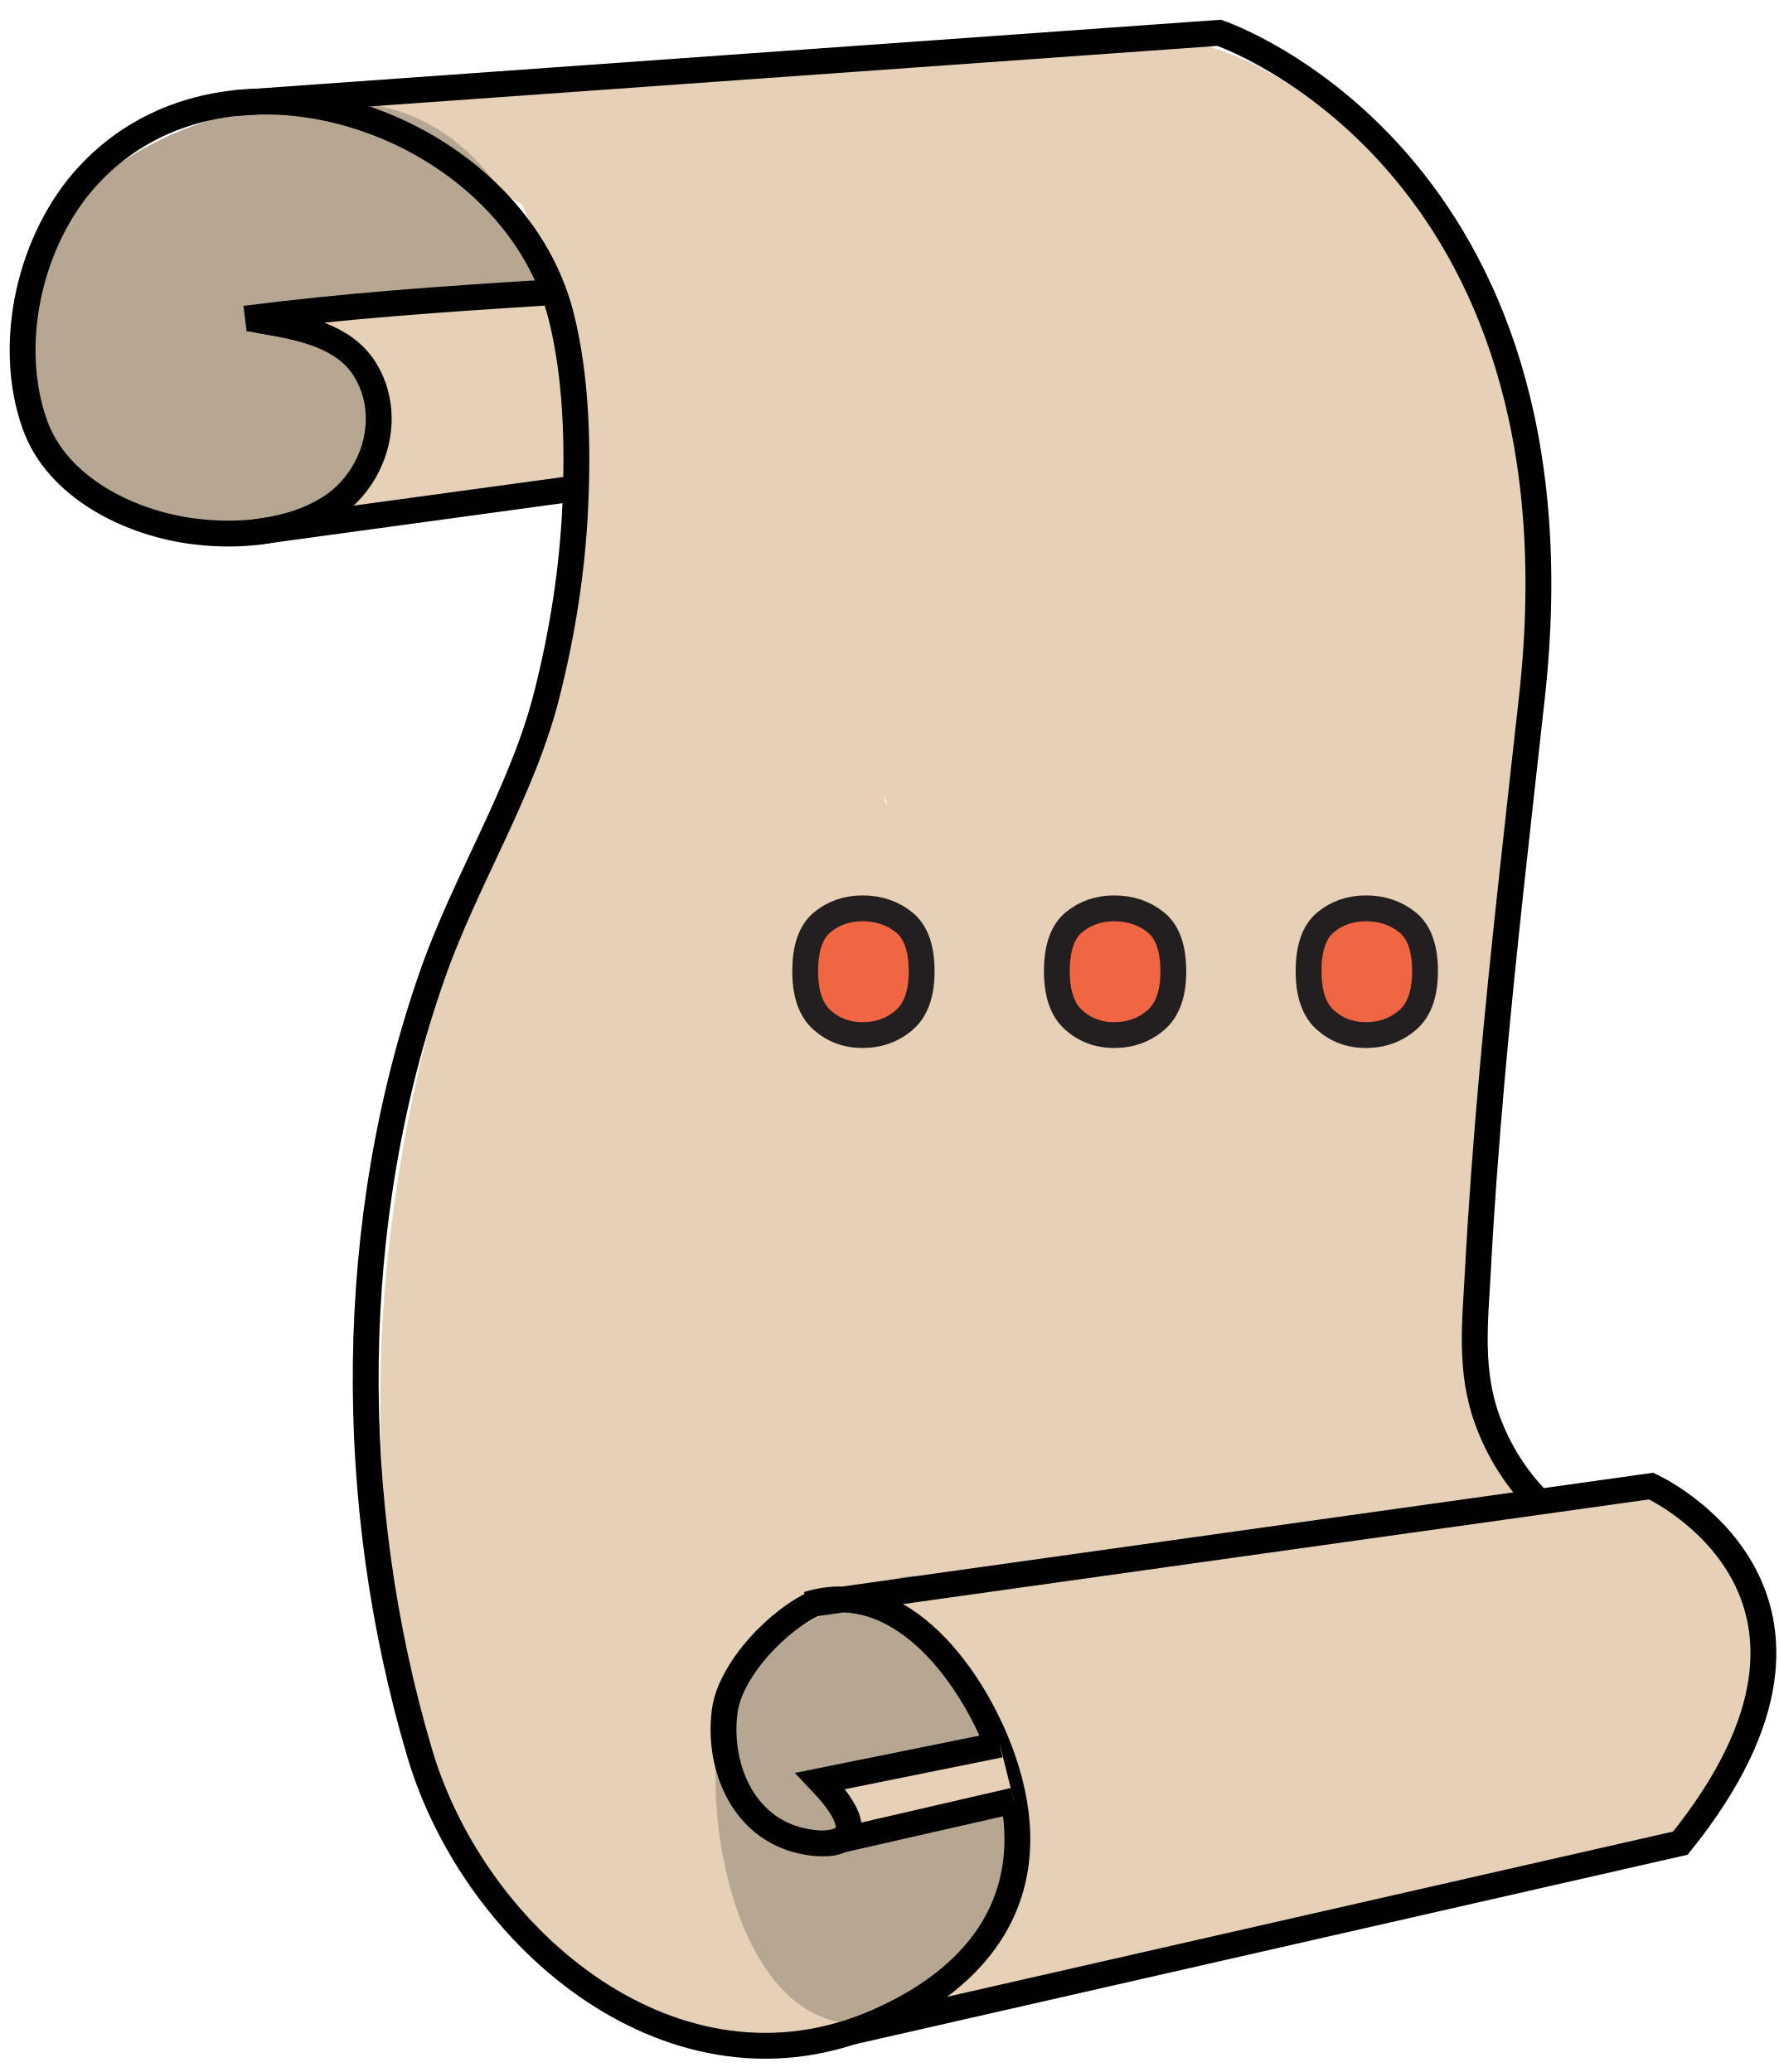
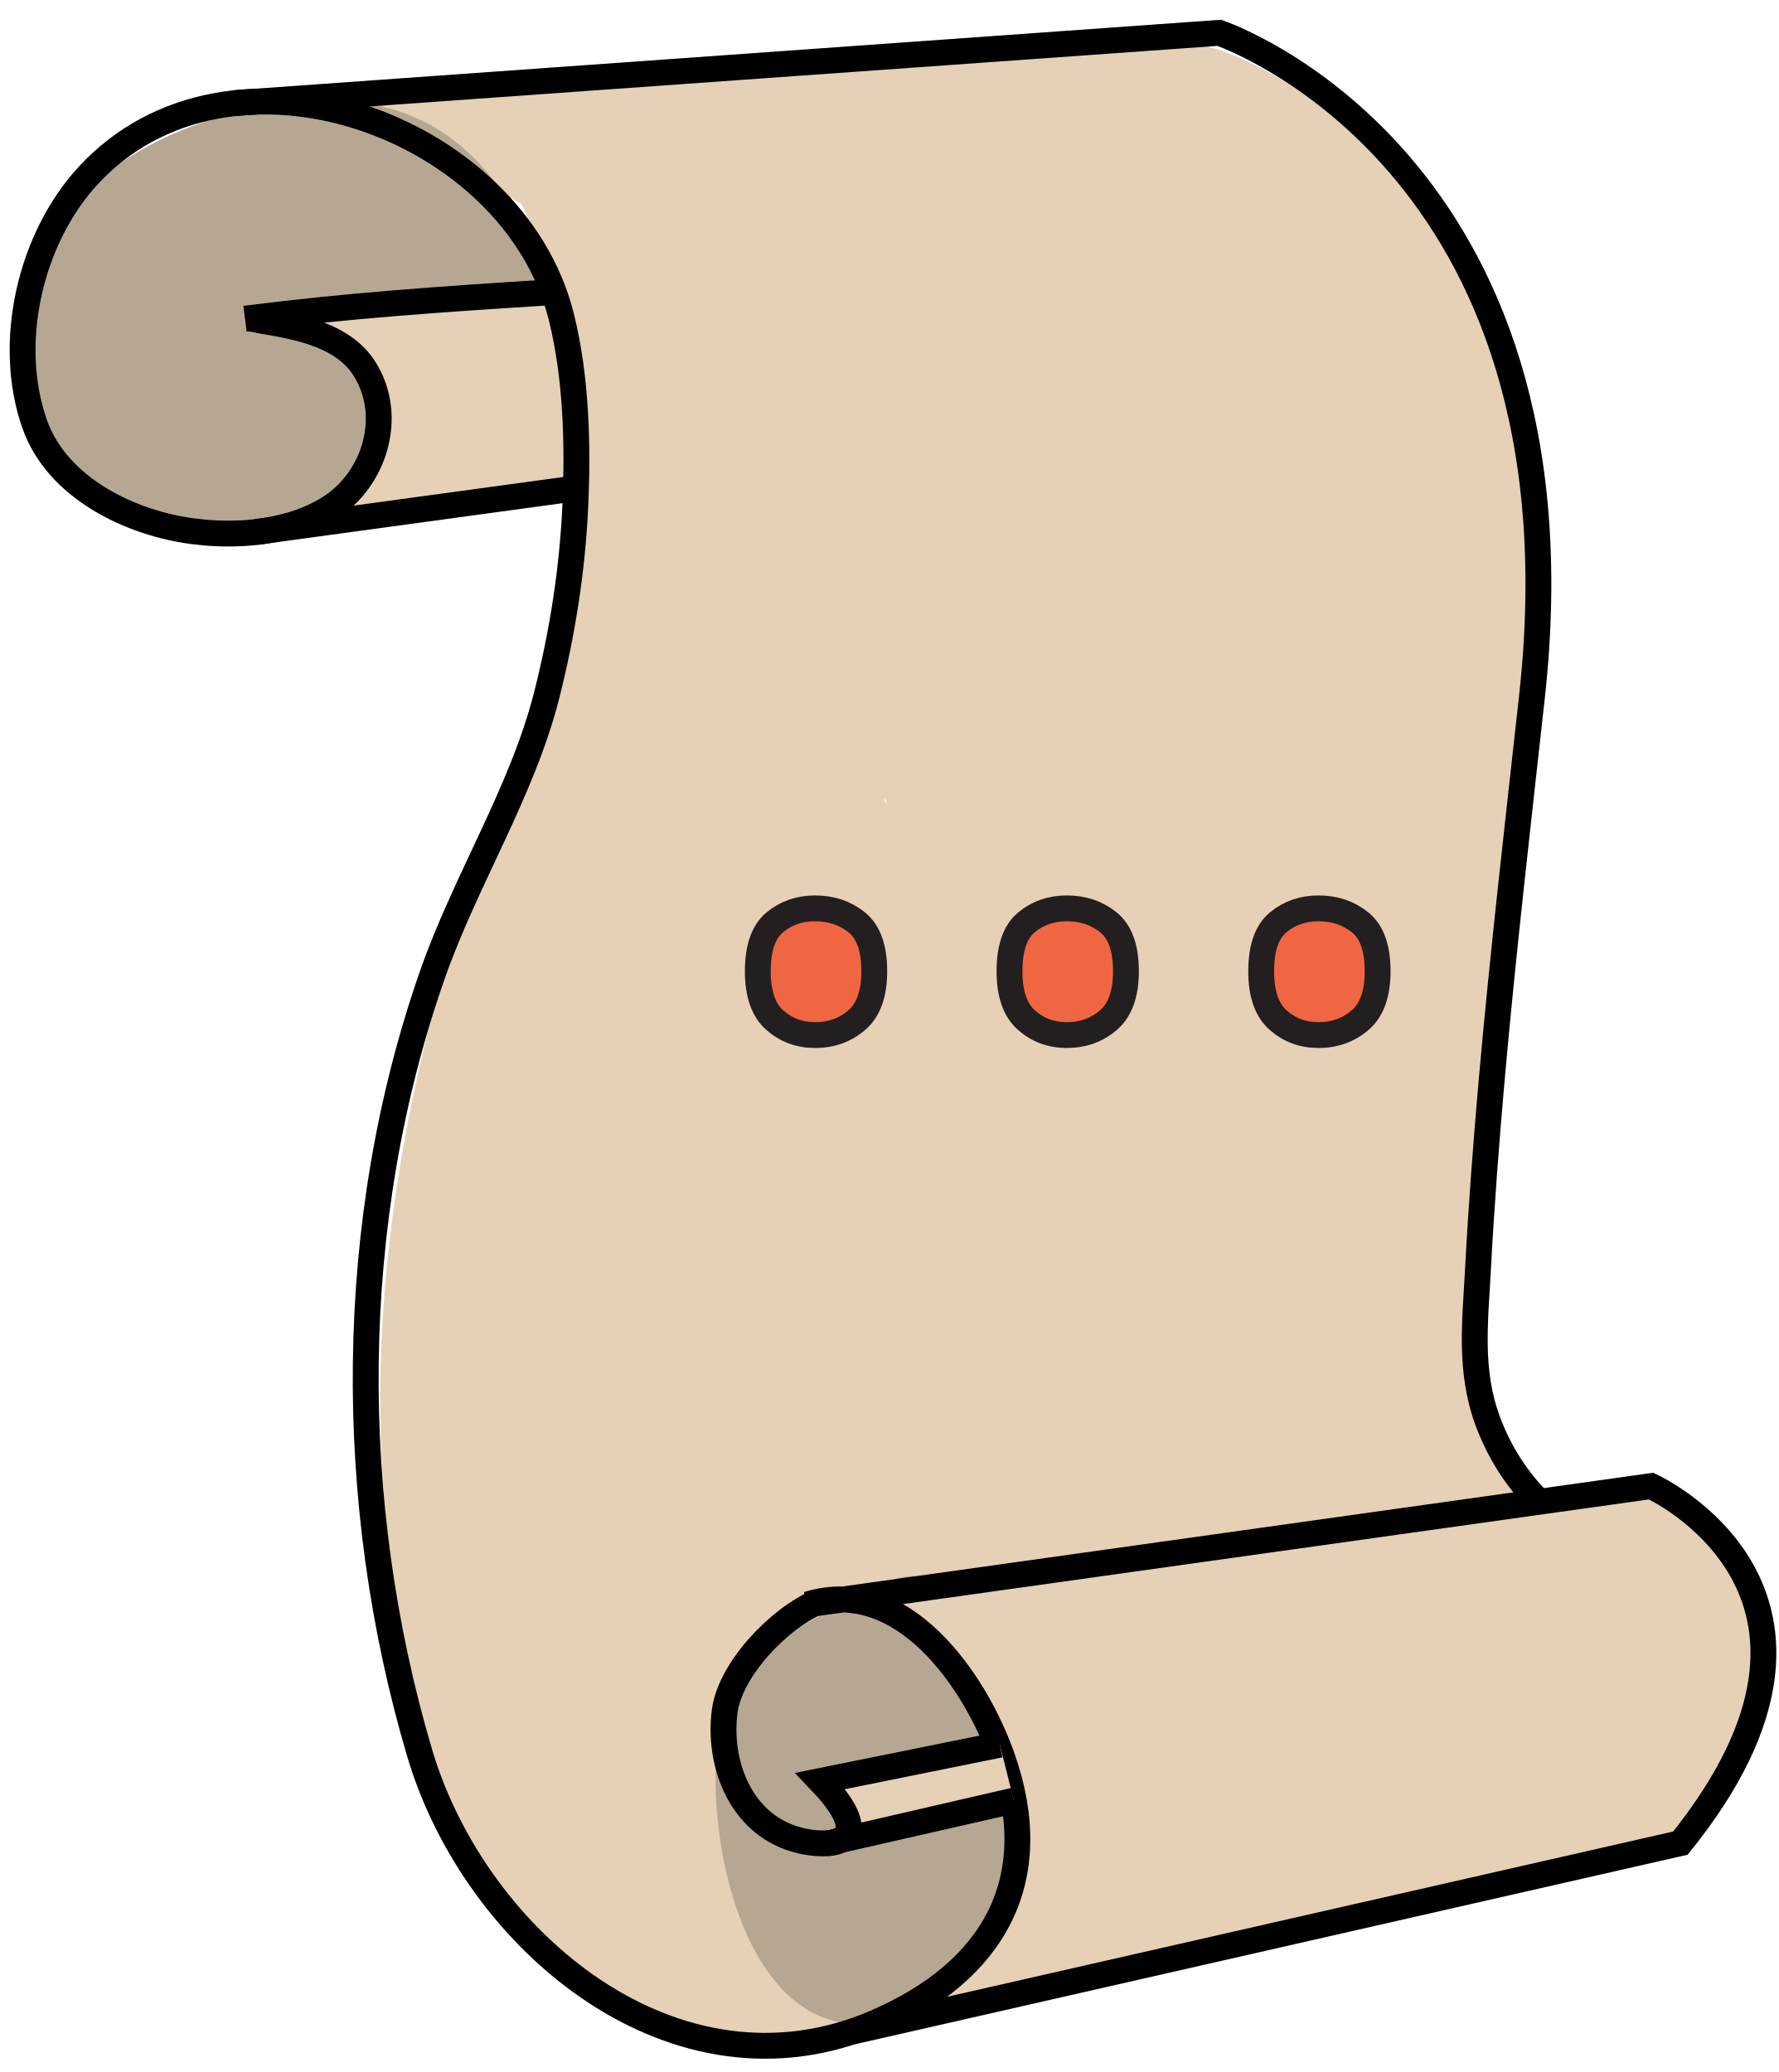
<svg xmlns="http://www.w3.org/2000/svg" version="1.1" id="Layer_1" x="0px" y="0px" viewBox="0 0 412.85 481.08" style="enable-background:new 0 0 412.85 481.08;" xml:space="preserve">
  <style type="text/css">
	.st0{fill:#E6D1B6;}
	.st1{display:none;fill:none;stroke:#000000;stroke-width:3;stroke-miterlimit:10;}
	.st2{fill:#B6A793;}
	.st3{fill:#E6D1B6;stroke:#000000;stroke-width:6;stroke-miterlimit:10;}
	.st4{fill:none;stroke:#000000;stroke-width:6;stroke-miterlimit:10;}
	.st5{fill:none;}
	.st6{fill:#F16642;}
	.st7{font-family:'ArialMT';}
	.st8{font-size:218px;}
	.st9{fill:none;stroke:#231F20;stroke-width:6;stroke-miterlimit:10;}
</style>
  <path class="st0" d="M344.67,335.45c-0.76-3.77-1.51-7.54-2.27-11.31c-0.23-4.01-0.04-8.07,0.13-11.91  c0.74-16.77,2.51-33.48,1.3-50.15c2.11-0.83,3.59-2.88,2.58-5.66c-1.06-2.92,0.96-6.07,1.37-9.02c0.38-2.7,0.2-5.52-1.18-7.94  c-0.29-0.51-0.62-0.98-0.98-1.4c8.81-38.69,12.01-84.04,12.01-111.32c0-47.18-34.82-100.72-73.56-114.77  c-4.06-1.47-8.16-2.51-12.27-3.05l-20.82,1.64L81.16,23.94l39.96,23.49l11.22,24.66c-0.39,21.26,0.18,53.44-1.9,81.04  c-17.87,37.39-50.75,120.32-40.1,206.39c-0.12,2.28-0.18,4.58-0.18,6.89c0,60.18,39.4,108.97,88,108.97s88-48.79,88-108.97  c2.47,3.99,73.15-9.94,73.15-14.68c1.35,2.33,3.13,4.4,5.52,6.22c1.86,1.41,4.5,0.53,6.06-0.78c7.89-6.62-1.93-13.47-5.03-19.17  C345.41,337.17,345.02,336.31,344.67,335.45z M205.23,185.39l0.51,0.42l0.03,1.11L205.23,185.39z" />
  <path class="st1" d="M220.63,364.13l-41.67,8.43c15.14,15.9,0.43,15.93-7.33,13.03c-11.62-4.36-16.38-17.54-14.87-29.2  c1.24-9.63,7.23-19.85,16.44-23.76c23.31-9.91,41.42,15.71,48.05,34.66c9.88,28.26-1.88,49.4-29.21,61.29  c-46.49,20.21-93.12-18.73-106.08-62.51c-17.2-58.11-17.13-123.37,3-180.79c7.72-22.01,20.81-42.38,26.5-64.82  c3.64-14.36,5.96-29.08,6.63-43.89c0.65-14.34,0.24-29.95-3.24-43.94C107.74-12.01,41.75-35.66,9.01-0.16  C-4.44,14.42-10.07,38.7-3.39,57.57c5.26,14.86,22.29,23.02,36.9,24.87c10.36,1.31,22.33,0.33,31.46-5.36  c10.58-6.59,15.12-21.4,8.21-32.35c-4.86-7.7-14.94-9.67-23.27-11.06c-1.33-0.22-3.11-0.76-4.47-0.59  c23.44-2.99,44.65-4.47,71.67-6.17" />
  <path class="st1" d="M184.2,330.44l187.61-26.33c0,0,53.81,24.47,6.8,82.9L186.1,430.84" />
  <path class="st1" d="M42.96-16.99l228.59-16.33c0,0,86.43,29.04,72.6,154.2c-3.26,29.53-6.69,59.05-9.32,88.65  c-1.31,14.79-2.43,29.6-3.22,44.42c-0.64,12.05-2.03,23.38,2.26,35.01c2.58,6.99,6.61,13.45,11.89,18.72" />
  <line class="st1" x1="48.18" y1="82.55" x2="122.05" y2="72.46" />
  <line class="st1" x1="180.76" y1="387" x2="223.87" y2="377.12" />
  <g>
    <path class="st2" d="M175.37,383.3c-17.56,8.95-11.31,92.86,28.13,86.21c41.68-7.03,37.91-65.06,33.41-41.53   c-7.75,40.53,11.58,27.99-14.93-52.07C215.48,356.29,202.91,369.25,175.37,383.3z" />
    <path class="st2" d="M5.25,75.81c0,28.86,14.73,54.36,54.17,47.71c41.68-7.03,73.5-3.93,72.32-27.85   c-1.43-28.83-14.07-72.12-54.06-72.12S5.25,46.95,5.25,75.81z" />
    <path class="st3" d="M133.51,113.4l-73.87,10.09c0,0-0.08,0.01-0.23,0.03c6.03-0.67,11.95-2.38,17-5.53   c10.58-6.59,15.12-21.4,8.21-32.35c-4.86-7.7-14.94-9.67-23.27-11.06c-1.33-0.22-3.11-0.76-4.47-0.59   c23.44-2.99,44.65-4.47,71.67-6.17" />
    <path class="st4" d="M203.49,469.51C157,489.72,110.37,450.78,97.41,407c-17.2-58.11-17.13-123.37,3-180.79   c7.72-22.01,20.81-42.38,26.5-64.82c3.64-14.36,5.96-29.08,6.63-43.89c0.65-14.34,0.24-29.95-3.24-43.94   C119.19,28.92,53.2,5.27,20.46,40.77C7.01,55.35,1.38,79.63,8.06,98.5c5.26,14.86,22.29,23.02,36.9,24.87   c7.09,0.9,14.93,0.72,22.1-1.3" />
    <path class="st4" d="M195.86,426.71c-2.51,2.08-8.63,1.37-12.77-0.18c-11.62-4.36-16.38-17.54-14.87-29.2   c1.24-9.63,12.47-21.51,21.68-25.42" />
    <path class="st3" d="M197.56,471.77l192.51-43.83c47.02-58.43-6.8-82.9-6.8-82.9l-187.61,26.33c0,0-3.32,0.47-8.14,1.14   c21.92-6.75,38.83,17.54,45.18,35.7c9.88,28.26-1.88,49.4-29.21,61.29" />
    <path class="st4" d="M54.42,23.95L283.01,7.62c0,0,86.43,29.04,72.6,154.2c-3.26,29.53-6.69,59.05-9.32,88.65   c-1.31,14.79-2.43,29.6-3.22,44.42c-0.64,12.05-2.03,23.38,2.26,35.01c2.58,6.99,6.61,13.45,11.89,18.72" />
    <path class="st3" d="M235.34,418.06c0,0-43.11,9.89-43.12,9.89c5.28-0.48,8.05-4.11-1.79-14.44l41.67-8.43" />
  </g>
  <rect x="168.79" y="85.19" transform="matrix(0.9994 -0.034 0.034 0.9994 -5.4959 8.5751)" class="st5" width="161.19" height="161.39" />
-   <text transform="matrix(1 0 0 1 171.2082 237.2774)" class="st6 st7 st8">...</text>
-   <text transform="matrix(1 0 0 1 171.2082 237.2774)" class="st9 st7 st8">...</text>
+   <text transform="matrix(1 0 0 1 160.2082 237.2774)" class="st6 st7 st8">...</text>
+   <text transform="matrix(1 0 0 1 160.2082 237.2774)" class="st9 st7 st8">...</text>
</svg>
